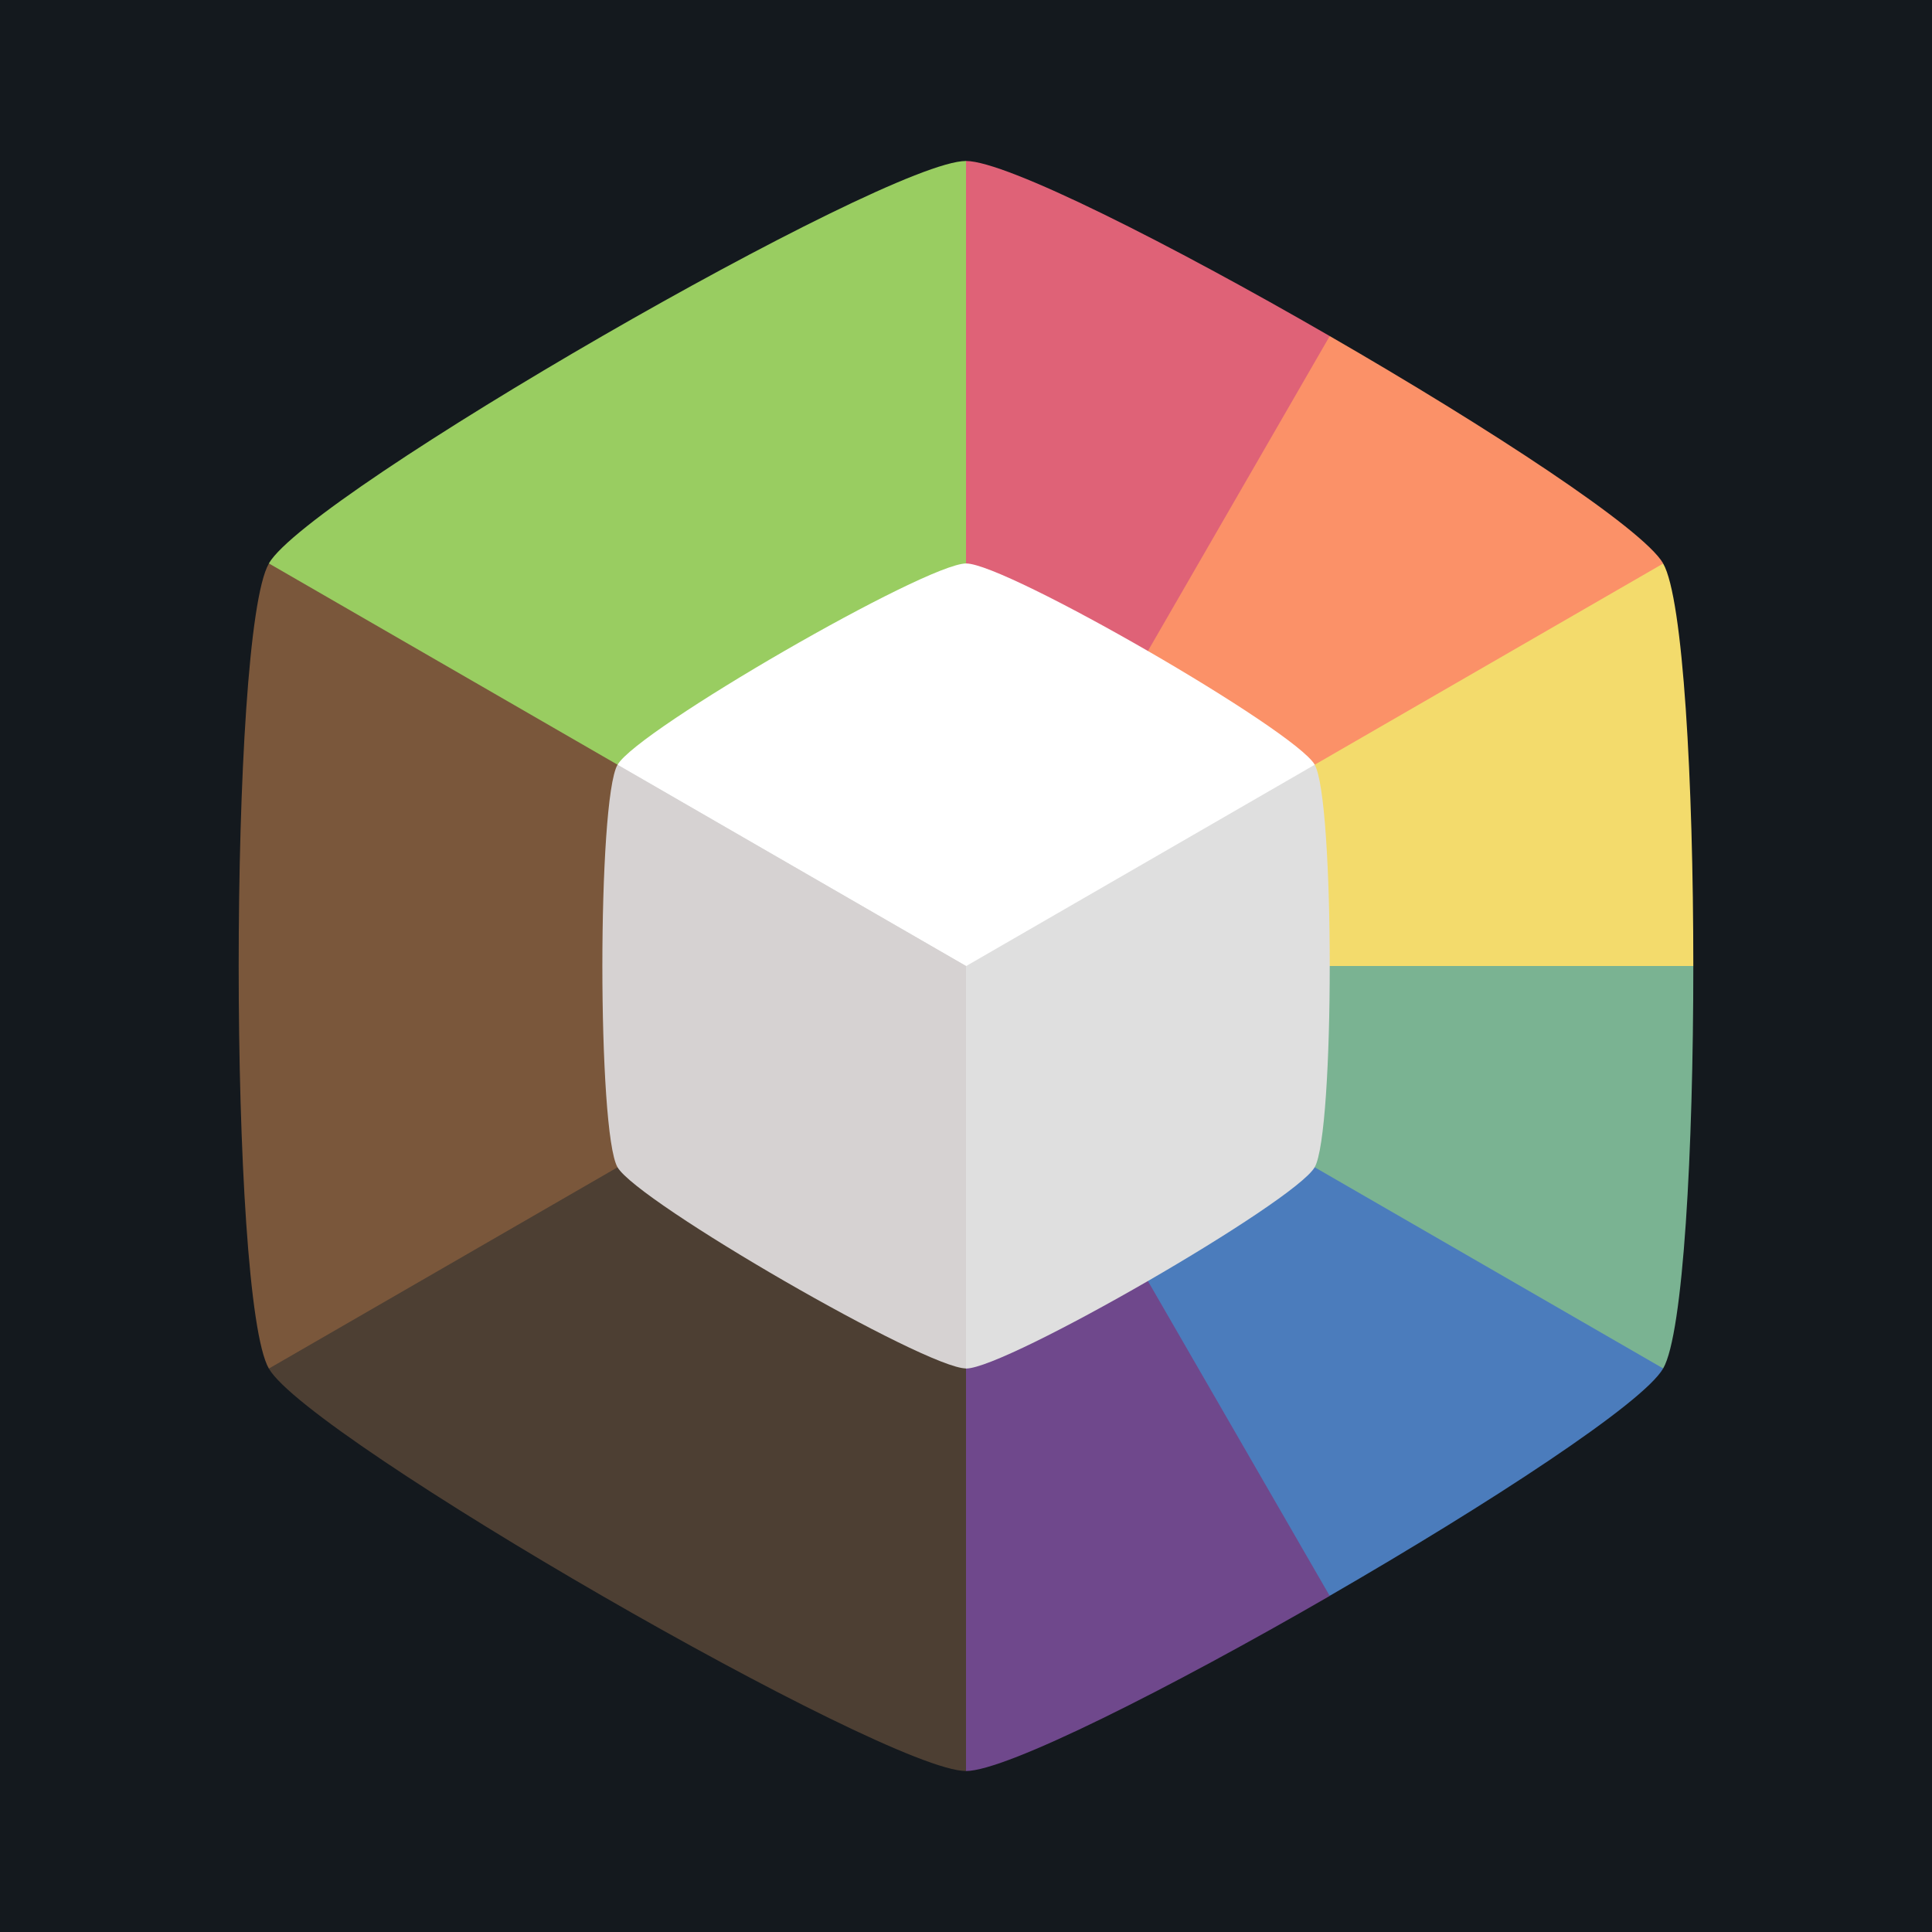
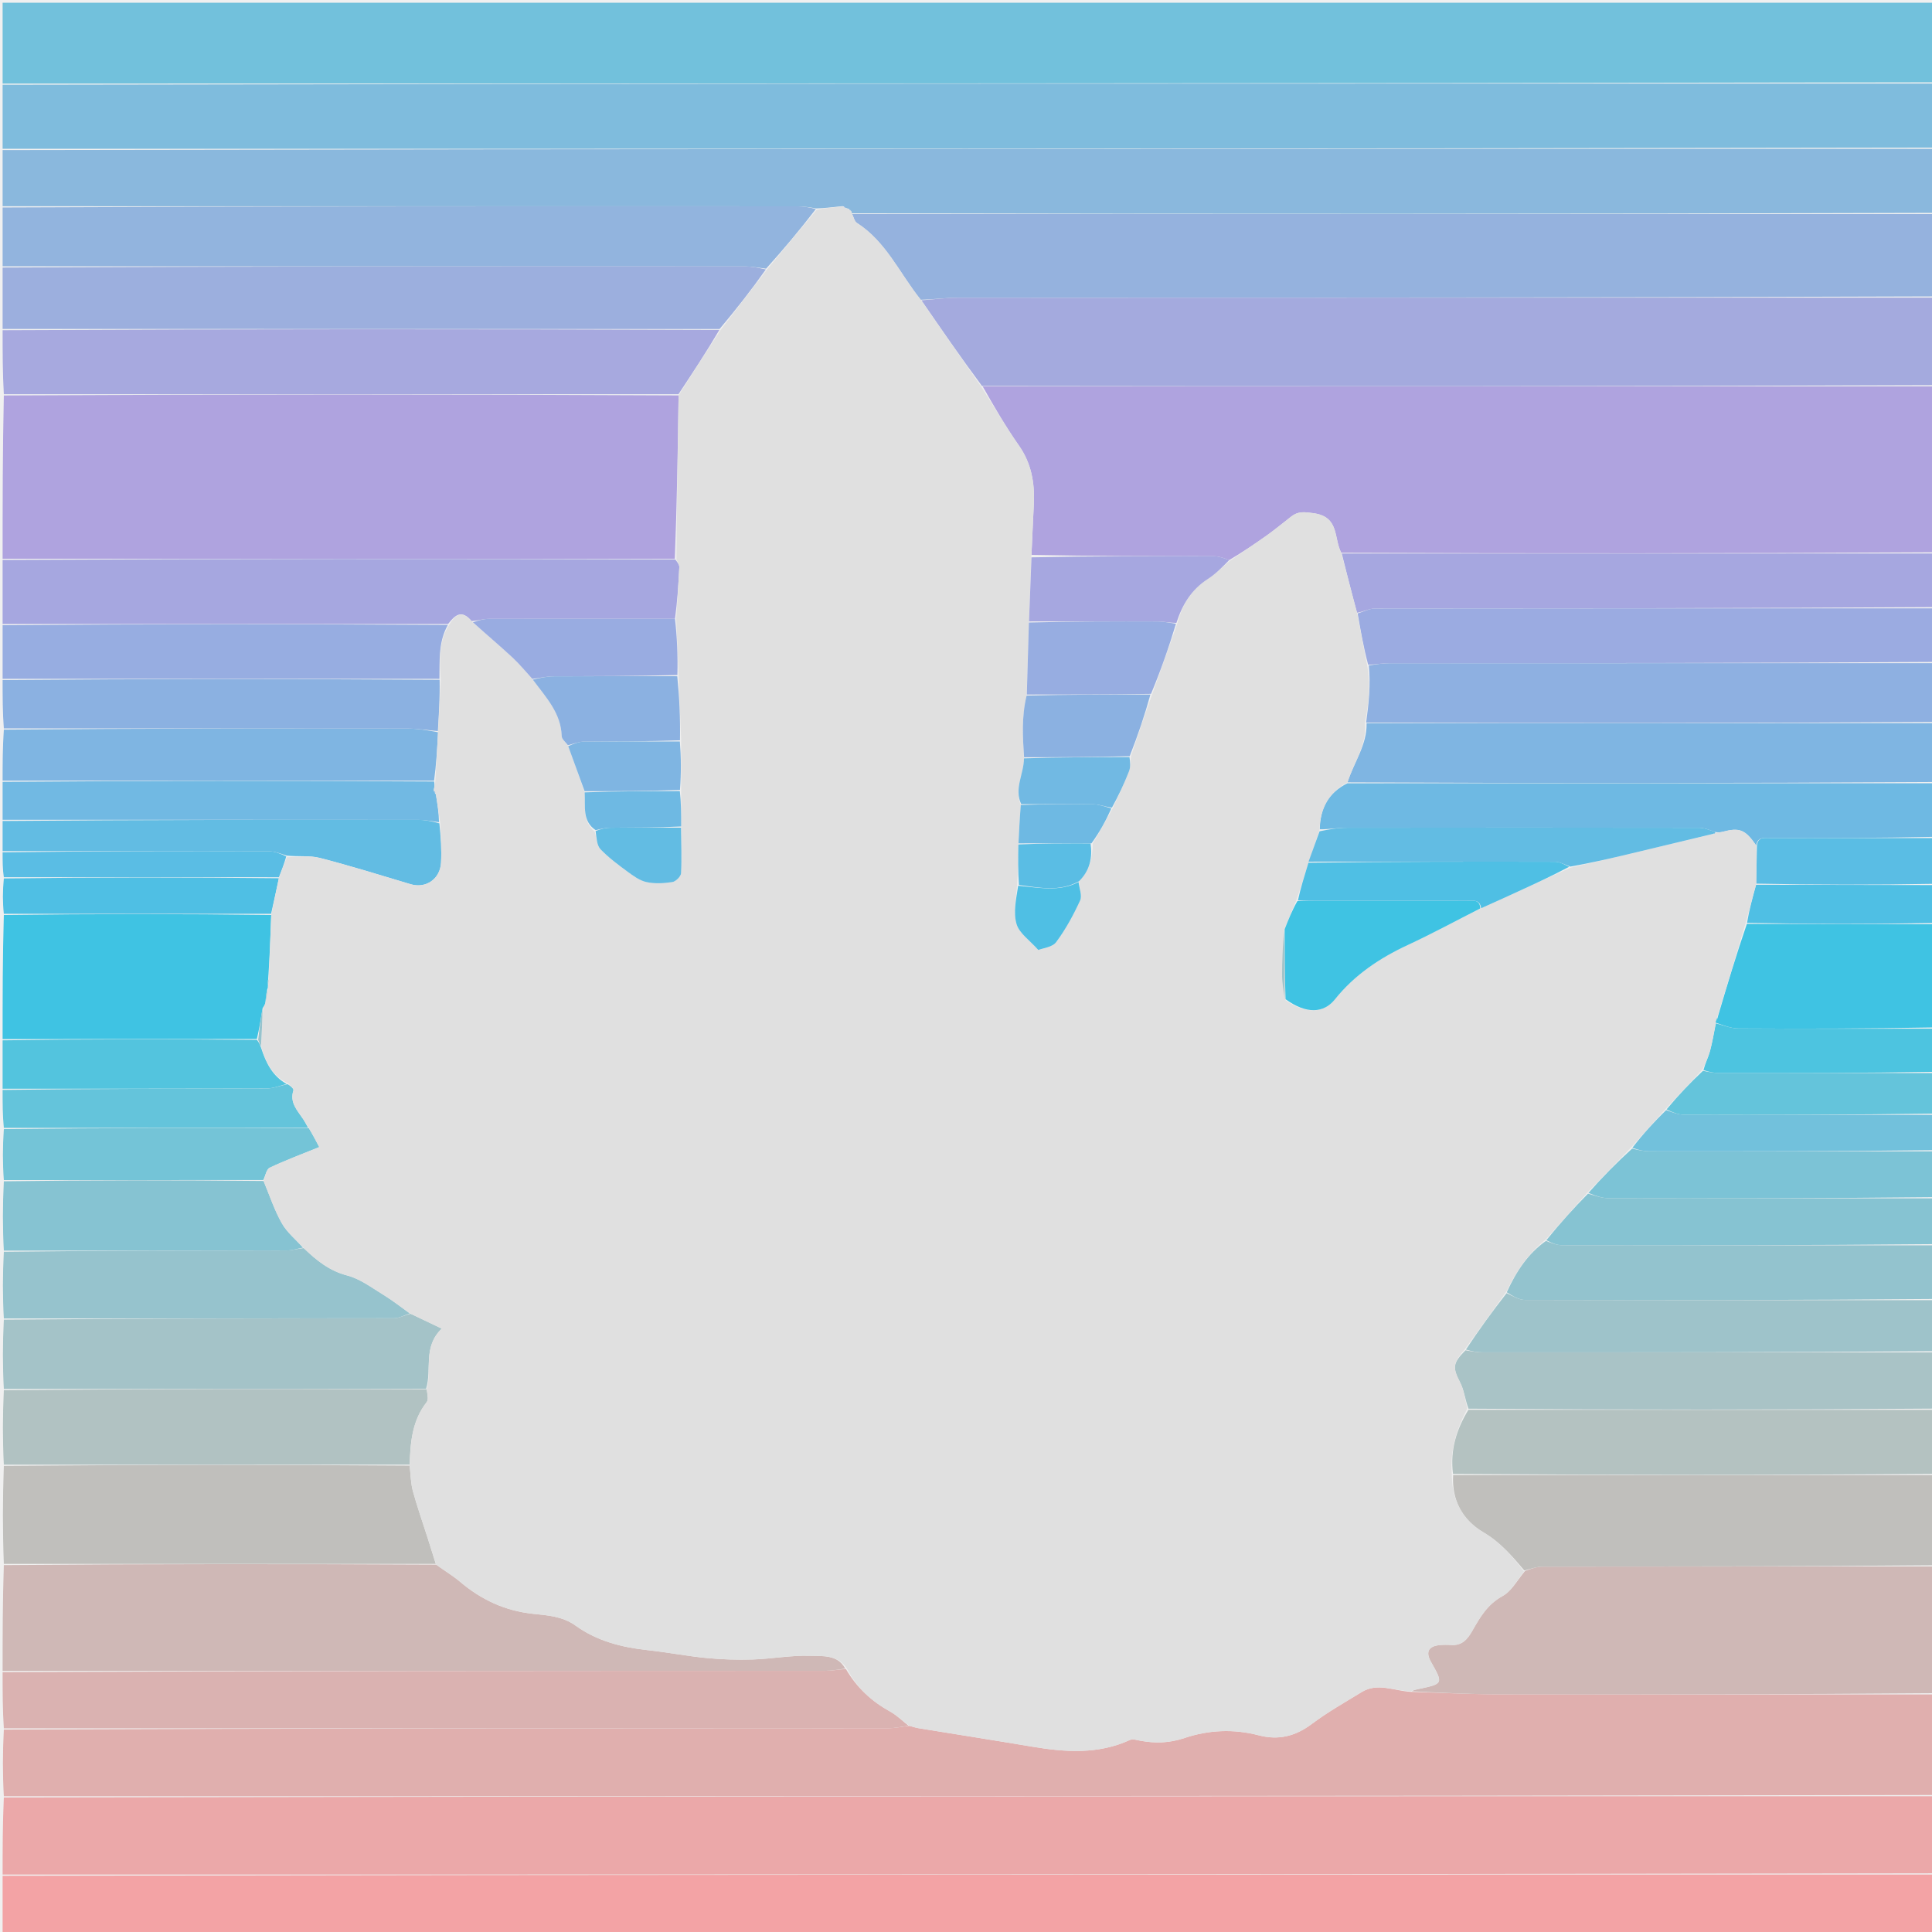
- <svg xmlns="http://www.w3.org/2000/svg" width="48" height="48" version="1.1" viewBox="0 0 12.7 12.7">
-   <rect x="9.5367e-8" y="9.5367e-8" width="12.7" height="12.7" fill="#14191e" stroke-width=".265" />
-   <g transform="matrix(.90909 0 0 .90909 .57737 .57727)">
-     <g stroke-width=".265">
-       <path d="m6.35 6.35" fill="#99cd61" />
-       <path d="m6.35 0.529-2.521 4.366 2.521 1.455 2.52-1.455 0.11-3.1c-1.151-0.665-2.339-1.266-2.63-1.266z" fill="#df6277" />
-       <path d="m8.98 1.795-2.63 4.555 2.52 1.455 2.521-4.366c-0.146-0.252-1.26-0.98-2.411-1.644z" fill="#fb9168" />
-       <path d="m11.391 3.44-5.041 2.91 2.52 1.455 2.739-1.455c0-1.329-0.073-2.658-0.218-2.91z" fill="#f3db6c" />
-       <path d="m6.35 6.35v2.91h5.041c0.146-0.252 0.218-1.581 0.218-2.91z" fill="#7ab392" />
-       <path d="m6.35 6.35v2.91l2.63 1.644c1.151-0.665 2.266-1.392 2.411-1.644z" fill="#4b7cbc" />
-       <path d="m6.35 6.35-2.521 1.455 2.521 4.366c0.291 0 1.479-0.601 2.63-1.266z" fill="#6f488c" />
-       <path d="m3.829 4.895-2.52 4.366c0.291 0.504 4.459 2.91 5.041 2.91v-5.821z" fill="#4d3f33" />
-       <path d="m1.309 3.44c-0.291 0.504-0.291 5.317 0 5.821l5.041-2.91v-2.91z" fill="#7a573b" />
-       <path d="m6.35 0.529c-0.582-2e-8 -4.75 2.406-5.041 2.91l5.041 2.91z" fill="#99cd61" />
-     </g>
-     <g transform="matrix(.88 0 0 .88 -10.906 -1.2421)">
-       <g transform="translate(13.26 2.2776)">
-         <path transform="matrix(.96975 0 0 .96975 .1921 .1921)" d="m6.35 2.939c-0.341 0-2.783 1.41-2.953 1.705l2.953 5.116 2.954-5.116c-0.171-0.295-2.613-1.705-2.954-1.705z" fill="#fff" stroke-width=".265" />
-       </g>
-       <path d="m16.746 6.974 2.864 4.961c0.331 0 2.699-1.367 2.864-1.654 0.165-0.286 0.165-3.021 0-3.307l-2.864 1.654z" fill="#dfdfdf" stroke-width=".265" />
-     </g>
-     <path d="m3.83 4.895c-0.146 0.252-0.146 2.658 0 2.91 0.146 0.252 2.229 1.455 2.52 1.455v-2.91z" fill="#d6d2d2" stroke-width=".265" />
-   </g>
+ <svg xmlns="http://www.w3.org/2000/svg" version="1.1" id="Layer_1" x="0px" y="0px" width="100%" viewBox="0 0 740 740" enable-background="new 0 0 740 740" xml:space="preserve">
+   <path fill="#72C1DC" opacity="1" stroke="none" d=" M1,32   C1,21.672 1,11.345 1,1.04   C247.667,1.04 494.333,1.04 741,1.04   C741,11.074 741,21.068 740.531,31.531   C493.708,32 247.354,32 1,32  z" />
+   <path fill="#EBA8A9" opacity="1" stroke="none" d=" M1,718   C1,708.312 1,698.625 1.469,688.469   C248.292,688 494.646,688 741,688   C741,697.688 741,707.375 740.535,717.531   C493.713,718 247.357,718 1,718  z" />
+   <path fill="#AFA3DF" opacity="1" stroke="none" d=" M741,148   C741,169.021 741,190.042 740.531,211.532   C664.684,212.007 589.305,212.014 513.724,211.715   C510.771,206.081 513.141,197.93 503.046,196.554   C499.41,196.059 497.22,195.809 494.591,197.833   C491.574,200.156 488.657,202.615 485.562,204.827   C480.76,208.26 475.844,211.534 470.822,214.525   C468.799,213.784 466.931,213.058 465.059,213.051   C441.747,212.976 418.435,213.005 395.087,212.54   C395.358,205.804 395.655,199.535 395.97,193.267   C396.377,185.14 395.124,177.576 390.257,170.635   C385.138,163.336 380.673,155.578 376.396,148.015   C498.246,148.007 619.623,148.003 741,148  z" />
+   <path fill="#E0AFAE" opacity="1" stroke="none" d=" M741,687.531   C494.646,688 248.292,688 1.469,688   C1,679.646 1,671.292 1.469,662.469   C114.683,662 227.429,662.007 340.175,661.958   C342.787,661.957 345.398,661.332 348.393,661.052   C349.736,661.379 350.68,661.751 351.659,661.91   C366.202,664.283 380.761,666.556 395.292,669   C408.028,671.142 420.616,672.038 432.832,666.427   C433.863,665.954 435.42,666.484 436.701,666.721   C442.454,667.785 447.862,667.67 453.688,665.7   C462.862,662.598 472.556,662.152 482.122,664.662   C489.674,666.643 496.173,665.034 502.463,660.304   C508.478,655.78 515.106,652.057 521.539,648.104   C527.633,644.36 533.85,647.654 540.451,648.021   C551.675,648.349 562.461,648.935 573.248,648.954   C629.165,649.049 685.083,648.999 741,649   C741,661.688 741,674.375 741,687.531  z" />
+   <path fill="#7FBCDD" opacity="1" stroke="none" d=" M1,32.469   C247.354,32 493.708,32 740.531,32   C741,40.021 741,48.042 740.531,56.531   C493.708,57 247.354,57 1,57   C1,48.979 1,40.958 1,32.469  z" />
+   <path fill="#8AB8DD" opacity="1" stroke="none" d=" M1,57.469   C247.354,57 493.708,57 740.531,57   C741,65.021 741,73.042 740.531,81.531   C602.166,81.992 464.269,81.984 326.27,81.685   C326.111,81.196 326.056,80.999 325.876,80.65   C325.573,80.308 325.375,80.138 324.845,79.916   C324.325,79.786 324.117,79.732 323.795,79.546   C323.511,79.249 323.323,79.109 322.67,78.968   C319.154,79.325 316.085,79.709 312.688,79.835   C310.059,79.385 307.757,79.025 305.456,79.024   C203.971,78.996 102.485,79 1,79   C1,71.979 1,64.958 1,57.469  z" />
+   <path fill="#F3A3A5" opacity="1" stroke="none" d=" M1,718.465   C247.357,718 493.713,718 740.535,718   C741,725.662 741,733.325 741,740.959   C494.333,740.959 247.667,740.959 1,740.959   C1,733.589 1,726.259 1,718.465  z" />
+   <path fill="#AFA3DF" opacity="1" stroke="none" d=" M1,214   C1,193.312 1,172.625 1.469,151.469   C87.916,150.998 173.895,150.996 259.914,151.454   C259.614,172.611 259.274,193.308 258.469,214.004   C172.337,214.002 86.668,214.001 1,214  z" />
+   <path fill="#95B2DE" opacity="1" stroke="none" d=" M326.373,81.976   C464.269,81.984 602.166,81.992 740.531,82   C741,92.354 741,102.708 740.531,113.532   C615.644,114.001 491.224,113.99 366.805,114.044   C362.176,114.046 357.548,114.684 352.666,114.812   C344.558,104.694 339.413,92.555 328.21,85.385   C327.259,84.777 326.97,83.137 326.373,81.976  z" />
+   <path fill="#A4AADE" opacity="1" stroke="none" d=" M352.919,115.026   C357.548,114.684 362.176,114.046 366.805,114.044   C491.224,113.99 615.644,114.001 740.531,114   C741,125.021 741,136.042 741,147.531   C619.623,148.003 498.246,148.007 376.119,147.835   C367.885,136.783 360.402,125.904 352.919,115.026  z" />
+   <path fill="#CFB8B6" opacity="1" stroke="none" d=" M1,640   C1,626.646 1,613.292 1.469,599.469   C56.929,599.003 111.92,599.005 167.098,599.298   C170.268,601.656 173.446,603.495 176.199,605.834   C184.282,612.702 193.348,616.945 204.013,618.105   C209.652,618.718 215.429,619.017 220.492,622.666   C228.627,628.53 238.086,630.962 247.988,632.033   C255.561,632.852 263.065,634.322 270.644,635.056   C276.531,635.626 282.496,635.811 288.408,635.616   C295.694,635.376 302.982,633.967 310.23,634.212   C315.037,634.374 320.807,633.655 323.752,639.115   C320.891,639.52 318.425,639.969 315.958,639.97   C210.972,640.005 105.986,640 1,640  z" />
+   <path fill="#CFB8B6" opacity="1" stroke="none" d=" M741,648.531   C685.083,648.999 629.165,649.049 573.248,648.954   C562.461,648.935 551.675,648.349 540.747,647.791   C541.406,647.368 542.203,647.158 543.008,646.991   C552.857,644.947 552.857,644.948 548.113,636.569   C545.973,632.788 547.064,630.56 551.359,630.113   C552.837,629.96 554.349,629.966 555.833,630.069   C559.953,630.354 562.063,627.925 563.908,624.674   C566.842,619.504 569.714,614.503 575.454,611.362   C578.942,609.453 581.176,605.252 584.118,601.71   C586.436,600.893 588.607,600.06 590.779,600.057   C640.852,599.983 690.926,600 741,600   C741,616.021 741,632.042 741,648.531  z" />
+   <path fill="#DAB2B1" opacity="1" stroke="none" d=" M1,640.469   C105.986,640 210.972,640.005 315.958,639.97   C318.425,639.969 320.891,639.52 323.994,639.256   C328.226,646.547 333.935,651.683 340.996,655.598   C343.547,657.012 345.684,659.176 348.009,660.998   C345.398,661.332 342.787,661.957 340.175,661.958   C227.429,662.007 114.683,662 1.469,662   C1,654.979 1,647.958 1,640.469  z" />
+   <path fill="#92B4DE" opacity="1" stroke="none" d=" M1,79.469   C102.485,79 203.971,78.996 305.456,79.024   C307.757,79.025 310.059,79.385 312.482,80.09   C306.35,88.064 300.096,95.525 293.442,102.904   C290.413,102.548 287.783,102.036 285.152,102.035   C190.435,101.994 95.717,102 1,102   C1,94.646 1,87.291 1,79.469  z" />
+   <path fill="#9CAFDE" opacity="1" stroke="none" d=" M1,102.469   C95.717,102 190.435,101.994 285.152,102.035   C287.783,102.036 290.413,102.548 293.331,103.214   C287.773,111.079 281.927,118.553 275.608,126.02   C183.756,126.009 92.378,126.005 1,126   C1,118.312 1,110.625 1,102.469  z" />
+   <path fill="#A7A9DF" opacity="1" stroke="none" d=" M1,126.469   C92.378,126.005 183.756,126.009 275.534,126.363   C270.58,134.806 265.227,142.9 259.873,150.994   C173.895,150.996 87.916,150.998 1.469,151   C1,142.979 1,134.958 1,126.469  z" />
+   <path fill="#A6A7E0" opacity="1" stroke="none" d=" M1,214.469   C86.668,214.001 172.337,214.002 258.632,214.275   C259.587,215.459 260.233,216.386 260.19,217.279   C259.874,223.857 259.421,230.429 258.54,237.002   C234.44,237 210.81,236.973 187.18,237.046   C185.101,237.052 183.025,237.713 180.656,237.895   C176.862,233.389 174.361,235.459 171.618,239.011   C114.429,239.005 57.715,239.002 1,239   C1,230.979 1,222.958 1,214.469  z" />
+   <path fill="#C0BFBC" opacity="1" stroke="none" d=" M741,599.531   C690.926,600 640.852,599.983 590.779,600.057   C588.607,600.06 586.436,600.893 583.843,601.515   C579.149,595.978 574.647,590.729 568.244,586.964   C560.168,582.217 556.014,574.606 556.588,564.992   C618.366,564.996 679.683,564.998 741,565   C741,576.354 741,587.708 741,599.531  z" />
+   <path fill="#C0BFBC" opacity="1" stroke="none" d=" M166.911,599.008   C111.92,599.005 56.929,599.003 1.469,599   C1,586.646 1,574.292 1.469,561.469   C53.592,560.994 105.247,560.988 156.908,561.374   C157.302,564.907 157.33,568.147 158.157,571.168   C159.81,577.209 161.908,583.128 163.809,589.102   C164.858,592.399 165.878,595.706 166.911,599.008  z" />
+   <path fill="#7FB5E2" opacity="1" stroke="none" d=" M741,277   C741,284.354 741,291.708 740.531,299.532   C665.404,300.006 590.745,300.012 516.125,299.656   C518.562,291.913 523.654,285.354 523.432,277.023   C596.269,277.01 668.634,277.005 741,277  z" />
+   <path fill="#8EB0E1" opacity="1" stroke="none" d=" M741,276.531   C668.634,277.005 596.269,277.01 523.26,276.766   C524.279,269.423 525.029,262.275 524.289,254.854   C527.148,254.462 529.616,254.031 532.084,254.03   C601.723,253.993 671.361,254 741,254   C741,261.354 741,268.708 741,276.531  z" />
+   <path fill="#3FC3E3" opacity="1" stroke="none" d=" M1,398   C1,382.312 1,366.625 1.469,350.469   C35.904,350.006 69.87,350.012 103.888,350.458   C103.603,358.903 103.265,366.906 102.721,375.077   C102.548,375.894 102.579,376.542 102.619,377.448   C102.643,378.05 102.659,378.393 102.37,378.896   C101.921,380.758 101.776,382.461 101.606,384.416   C101.321,385.077 101.062,385.486 100.567,386.214   C99.831,390.34 99.331,394.147 98.373,397.966   C65.61,397.985 33.305,397.993 1,398  z" />
+   <path fill="#A6A7E0" opacity="1" stroke="none" d=" M513.927,212.021   C589.305,212.014 664.684,212.007 740.531,212   C741,218.688 741,225.375 740.531,232.532   C668.911,233.001 597.759,232.983 526.608,233.083   C524.408,233.086 522.21,234.307 519.773,234.691   C517.666,226.955 515.797,219.488 513.927,212.021  z" />
+   <path fill="#9BABE1" opacity="1" stroke="none" d=" M520.011,234.96   C522.21,234.307 524.408,233.086 526.608,233.083   C597.759,232.983 668.911,233.001 740.531,233   C741,239.688 741,246.375 741,253.531   C671.361,254 601.723,253.993 532.084,254.03   C529.616,254.031 527.148,254.462 524.038,254.617   C522.268,248.014 521.139,241.487 520.011,234.96  z" />
+   <path fill="#B1C2C2" opacity="1" stroke="none" d=" M156.902,560.983   C105.247,560.988 53.592,560.994 1.469,561   C1,551.646 1,542.292 1.469,532.469   C55.692,531.982 109.446,531.964 163.454,532.153   C163.65,533.95 164.228,536.041 163.433,537.048   C157.824,544.153 157.185,552.495 156.902,560.983  z" />
+   <path fill="#B4C2C1" opacity="1" stroke="none" d=" M741,564.531   C679.683,564.998 618.366,564.996 556.535,564.538   C555.37,555.399 557.851,547.49 562.439,539.987   C622.273,539.994 681.637,539.997 741,540   C741,548.021 741,556.042 741,564.531  z" />
+   <path fill="#A4C3C8" opacity="1" stroke="none" d=" M163.2,531.945   C109.446,531.964 55.692,531.982 1.469,532   C1,523.312 1,514.625 1.469,505.469   C51.574,505 101.211,505.023 150.847,504.919   C152.887,504.915 154.925,503.723 157.297,503.207   C161.336,505.109 165.043,506.89 169.206,508.89   C161.866,515.913 165.506,524.609 163.2,531.945  z" />
+   <path fill="#6EB9E3" opacity="1" stroke="none" d=" M516.086,300.017   C590.745,300.012 665.404,300.006 740.531,300   C741,306.688 741,313.375 740.531,320.531   C719.543,321 699.024,320.984 678.504,321.023   C676.174,321.027 673.204,320.191 672.681,323.852   C668.478,317.754 666.297,316.886 659.922,318.567   C658.991,318.813 658.013,318.881 656.897,318.665   C654.724,317.866 652.711,317.057 650.696,317.054   C605.771,316.982 560.845,316.976 515.92,317.043   C512.463,317.048 509.007,317.678 505.507,317.638   C505.641,309.438 508.961,303.556 516.086,300.017  z" />
+   <path fill="#A9C3C6" opacity="1" stroke="none" d=" M741,539.531   C681.637,539.997 622.273,539.994 562.458,539.561   C561.13,535.911 560.769,532.423 559.268,529.525   C556.364,523.919 556.347,522.117 561.32,517.196   C563.788,517.631 565.925,517.976 568.062,517.977   C625.708,518.006 683.354,518 741,518   C741,525.021 741,532.042 741,539.531  z" />
+   <path fill="#96C3CD" opacity="1" stroke="none" d=" M156.964,503.085   C154.925,503.723 152.887,504.915 150.847,504.919   C101.211,505.023 51.574,505 1.469,505   C1,496.646 1,488.292 1.469,479.469   C37.906,479 73.875,479.019 109.844,478.952   C111.915,478.948 113.984,478.247 116.337,478.052   C121.333,482.868 126.225,486.78 133.034,488.555   C138.014,489.854 142.492,493.285 147.018,496.051   C150.475,498.164 153.659,500.724 156.964,503.085  z" />
+   <path fill="#97ADE1" opacity="1" stroke="none" d=" M1,239.469   C57.715,239.002 114.429,239.005 171.532,239.371   C167.82,246.023 168.458,253.047 168.317,260.016   C112.242,260.008 56.621,260.004 1,260   C1,253.312 1,246.625 1,239.469  z" />
+   <path fill="#9EC3CA" opacity="1" stroke="none" d=" M741,517.532   C683.354,518 625.708,518.006 568.062,517.977   C565.925,517.976 563.788,517.631 561.484,516.907   C566.536,509.223 571.755,502.078 577.068,495.313   C579.488,496.462 581.812,497.896 584.139,497.902   C636.426,498.03 688.713,498 741,498   C741,504.354 741,510.709 741,517.532  z" />
+   <path fill="#93C3CE" opacity="1" stroke="none" d=" M741,497.531   C688.713,498 636.426,498.03 584.139,497.902   C581.812,497.896 579.488,496.462 577.123,494.97   C580.805,486.849 585.343,480.082 592.133,475.308   C594.287,476.118 596.293,476.941 598.3,476.944   C645.867,477.016 693.433,477 741,477   C741,483.688 741,490.375 741,497.531  z" />
+   <path fill="#7FB5E2" opacity="1" stroke="none" d=" M1,299   C1,292.646 1,286.291 1.469,279.468   C53.235,279 104.533,278.978 155.831,279.044   C159.792,279.049 163.752,279.681 167.776,280.472   C167.462,286.959 167.084,292.994 166.255,299.024   C110.87,299.012 55.935,299.006 1,299  z" />
+   <path fill="#8BB1E1" opacity="1" stroke="none" d=" M167.712,280.021   C163.752,279.681 159.792,279.049 155.831,279.044   C104.533,278.978 53.235,279 1.469,279   C1,272.979 1,266.958 1,260.468   C56.621,260.004 112.242,260.008 168.385,260.384   C168.508,267.178 168.11,273.6 167.712,280.021  z" />
+   <path fill="#3FC3E3" opacity="1" stroke="none" d=" M741,354   C741,367.021 741,380.042 740.531,393.532   C715.296,394.001 690.529,394.066 665.764,393.912   C662.911,393.895 660.066,392.655 657.164,391.733   C657.126,391.316 657.143,391.148 657.327,390.813   C657.706,390.405 657.854,390.128 657.978,389.413   C661.544,377.287 665.072,365.566 669.092,353.879   C693.39,353.941 717.195,353.971 741,354  z" />
+   <path fill="#86C3D2" opacity="1" stroke="none" d=" M116.053,477.871   C113.984,478.247 111.915,478.948 109.844,478.952   C73.875,479.019 37.906,479 1.469,479   C1,470.312 1,461.625 1.469,452.469   C34.908,451.991 67.878,451.983 100.957,452.342   C103.309,458.008 105.121,463.551 107.942,468.521   C109.939,472.039 113.301,474.782 116.053,477.871  z" />
+   <path fill="#86C3D2" opacity="1" stroke="none" d=" M741,476.532   C693.433,477 645.867,477.016 598.3,476.944   C596.293,476.941 594.287,476.118 592.292,475.017   C597.526,468.544 602.748,462.731 608.24,457.2   C611.055,457.987 613.601,458.928 616.149,458.934   C657.766,459.026 699.383,459 741,459   C741,464.688 741,470.376 741,476.532  z" />
+   <path fill="#71B9E3" opacity="1" stroke="none" d=" M1,299.466   C55.935,299.006 110.87,299.012 166.286,299.337   C166.54,300.681 166.313,301.706 166.154,302.963   C166.355,303.493 166.547,303.745 166.97,304.304   C167.603,308.112 168.066,311.566 168.153,314.915   C165.316,314.54 162.855,314.038 160.393,314.035   C107.262,313.99 54.131,314 1,314   C1,309.311 1,304.621 1,299.466  z" />
+   <path fill="#62BCE3" opacity="1" stroke="none" d=" M1,314.461   C54.131,314 107.262,313.99 160.393,314.035   C162.855,314.038 165.316,314.54 168.285,315.367   C168.859,320.753 169.182,325.594 168.929,330.405   C168.597,336.722 163.079,340.409 157.326,338.687   C145.753,335.223 134.21,331.623 122.518,328.611   C118.561,327.592 114.19,328.178 109.783,327.708   C107.36,326.925 105.163,326.065 102.964,326.06   C68.976,325.974 34.988,326 1,326   C1,322.307 1,318.614 1,314.461  z" />
+   <path fill="#7CC3D6" opacity="1" stroke="none" d=" M741,458.532   C699.383,459 657.766,459.026 616.149,458.934   C613.601,458.928 611.055,457.987 608.407,456.916   C613.81,450.786 619.313,445.221 625.137,439.95   C627.57,440.495 629.682,440.966 631.794,440.969   C668.196,441.013 704.598,441 741,441   C741,446.688 741,452.376 741,458.532  z" />
+   <path fill="#74C4D7" opacity="1" stroke="none" d=" M100.849,451.974   C67.878,451.983 34.908,451.991 1.469,452   C1,445.646 1,439.291 1.469,432.469   C40.634,431.999 79.33,431.997 118.328,432.169   C119.925,434.83 121.222,437.316 122.287,439.359   C115.276,442.213 109.17,444.472 103.314,447.258   C102.034,447.867 101.647,450.353 100.849,451.974  z" />
+   <path fill="#53C4DE" opacity="1" stroke="none" d=" M1,398.468   C33.305,397.993 65.61,397.985 98.433,398.302   C99.293,399.436 99.637,400.246 100.036,401.417   C101.926,407.275 104.469,412.232 109.774,415.176   C106.963,415.974 104.42,416.925 101.875,416.932   C68.25,417.032 34.625,417 1,417   C1,410.979 1,404.958 1,398.468  z" />
+   <path fill="#64C4DB" opacity="1" stroke="none" d=" M1,417.466   C34.625,417 68.25,417.032 101.875,416.932   C104.42,416.925 106.963,415.974 110.113,415.249   C111.312,415.922 112.594,417.031 112.391,417.657   C110.859,422.372 113.941,425.348 116.155,428.692   C116.852,429.745 117.407,430.891 118.027,431.995   C79.33,431.997 40.634,431.999 1.469,432   C1,427.311 1,422.621 1,417.466  z" />
+   <path fill="#72C1DC" opacity="1" stroke="none" d=" M741,440.535   C704.598,441 668.196,441.013 631.794,440.969   C629.682,440.966 627.57,440.495 625.228,439.639   C629.314,434.315 633.63,429.594 638.168,425.206   C640.565,426.028 642.741,426.937 644.919,426.943   C676.946,427.033 708.973,427.002 741,427   C741,431.357 741,435.714 741,440.535  z" />
+   <path fill="#64C4DB" opacity="1" stroke="none" d=" M741,426.533   C708.973,427.002 676.946,427.033 644.919,426.943   C642.741,426.937 640.565,426.028 638.337,424.924   C642.84,419.502 647.394,414.695 652.277,410.149   C654.573,410.609 656.54,410.978 658.507,410.98   C686.005,411.016 713.502,411.002 741,411   C741,416.022 741,421.044 741,426.533  z" />
+   <path fill="#4DC4E0" opacity="1" stroke="none" d=" M741,410.532   C713.502,411.002 686.005,411.016 658.507,410.98   C656.54,410.978 654.573,410.609 652.463,409.844   C653.218,407.055 654.344,404.892 654.962,402.592   C655.899,399.105 656.483,395.523 657.218,391.982   C660.066,392.655 662.911,393.895 665.764,393.912   C690.529,394.066 715.296,394.001 740.531,394   C741,399.355 741,404.71 741,410.532  z" />
+   <path fill="#4FBFE4" opacity="1" stroke="none" d=" M103.836,350.017   C69.87,350.012 35.904,350.006 1.469,350   C1,345.643 1,341.286 1.469,336.465   C36.902,336.003 71.867,336.007 106.814,336.389   C105.81,341.185 104.823,345.601 103.836,350.017  z" />
+   <path fill="#5ABDE4" opacity="1" stroke="none" d=" M672.938,324.087   C673.204,320.191 676.174,321.027 678.504,321.023   C699.024,320.984 719.543,321 740.531,321   C741,326.688 741,332.376 740.531,338.531   C717.587,338.957 695.112,338.916 672.668,338.458   C672.779,333.39 672.858,328.739 672.938,324.087  z" />
+   <path fill="#5ABDE4" opacity="1" stroke="none" d=" M106.832,336.01   C71.867,336.007 36.902,336.003 1.469,336   C1,332.969 1,329.939 1,326.454   C34.988,326 68.976,325.974 102.964,326.06   C105.163,326.065 107.36,326.925 109.643,328.035   C108.763,331.125 107.797,333.567 106.832,336.01  z" />
+   <path fill="#4FBFE4" opacity="1" stroke="none" d=" M672.637,338.874   C695.112,338.916 717.587,338.957 740.531,338.999   C741,343.689 741,348.379 741,353.534   C717.195,353.971 693.39,353.941 669.151,353.478   C670.024,348.322 671.33,343.598 672.637,338.874  z" />
+   <path fill="#E0E0E0" opacity="1" stroke="none" d=" M672.668,338.458   C671.33,343.598 670.024,348.322 668.658,353.445   C665.072,365.566 661.544,377.287 657.752,389.532   C657.378,390.365 657.268,390.672 657.159,390.979   C657.143,391.148 657.126,391.316 657.164,391.733   C656.483,395.523 655.899,399.105 654.962,402.592   C654.344,404.892 653.218,407.055 652.134,409.584   C647.394,414.695 642.84,419.502 638.116,424.591   C633.63,429.594 629.314,434.315 624.908,439.346   C619.313,445.221 613.81,450.786 608.138,456.634   C602.748,462.731 597.526,468.544 592.145,474.648   C585.343,480.082 580.805,486.849 577.028,494.59   C571.755,502.078 566.536,509.223 561.153,516.656   C556.347,522.117 556.364,523.919 559.268,529.525   C560.769,532.423 561.13,535.911 561.987,539.558   C557.851,547.49 555.37,555.399 556.074,564.536   C556.014,574.606 560.168,582.217 568.244,586.964   C574.647,590.729 579.149,595.978 583.697,601.886   C581.176,605.252 578.942,609.453 575.454,611.362   C569.714,614.503 566.842,619.504 563.908,624.674   C562.063,627.925 559.953,630.354 555.833,630.069   C554.349,629.966 552.837,629.96 551.359,630.113   C547.064,630.56 545.973,632.788 548.113,636.569   C552.857,644.948 552.857,644.947 543.008,646.991   C542.203,647.158 541.406,647.368 540.309,647.787   C533.85,647.654 527.633,644.36 521.539,648.104   C515.106,652.057 508.478,655.78 502.463,660.304   C496.173,665.034 489.674,666.643 482.122,664.662   C472.556,662.152 462.862,662.598 453.688,665.7   C447.862,667.67 442.454,667.785 436.701,666.721   C435.42,666.484 433.863,665.954 432.832,666.427   C420.616,672.038 408.028,671.142 395.292,669   C380.761,666.556 366.202,664.283 351.659,661.91   C350.68,661.751 349.736,661.379 348.393,661.052   C345.684,659.176 343.547,657.012 340.996,655.598   C333.935,651.683 328.226,646.547 324.387,639.091   C320.807,633.655 315.037,634.374 310.23,634.212   C302.982,633.967 295.694,635.376 288.408,635.616   C282.496,635.811 276.531,635.626 270.644,635.056   C263.065,634.322 255.561,632.852 247.988,632.033   C238.086,630.962 228.627,628.53 220.492,622.666   C215.429,619.017 209.652,618.718 204.013,618.105   C193.348,616.945 184.282,612.702 176.199,605.834   C173.446,603.495 170.268,601.656 167.098,599.298   C165.878,595.706 164.858,592.399 163.809,589.102   C161.908,583.128 159.81,577.209 158.157,571.168   C157.33,568.147 157.302,564.907 156.908,561.374   C157.185,552.495 157.824,544.153 163.433,537.048   C164.228,536.041 163.65,533.95 163.454,532.153   C165.506,524.609 161.866,515.913 169.206,508.89   C165.043,506.89 161.336,505.109 157.297,503.207   C153.659,500.724 150.475,498.164 147.018,496.051   C142.492,493.285 138.014,489.854 133.034,488.555   C126.225,486.78 121.333,482.868 116.337,478.052   C113.301,474.782 109.939,472.039 107.942,468.521   C105.121,463.551 103.309,458.008 100.957,452.342   C101.647,450.353 102.034,447.867 103.314,447.258   C109.17,444.472 115.276,442.213 122.287,439.359   C121.222,437.316 119.925,434.83 118.328,432.169   C117.407,430.891 116.852,429.745 116.155,428.692   C113.941,425.348 110.859,422.372 112.391,417.657   C112.594,417.031 111.312,415.922 110.38,414.964   C104.469,412.232 101.926,407.275 100.043,400.969   C100.264,395.403 100.533,390.649 100.802,385.894   C101.062,385.486 101.321,385.077 101.714,384.031   C102.124,381.841 102.4,380.289 102.675,378.737   C102.659,378.393 102.643,378.05 102.725,377.076   C102.857,375.934 102.892,375.422 102.926,374.909   C103.265,366.906 103.603,358.903 103.888,350.458   C104.823,345.601 105.81,341.185 106.814,336.389   C107.797,333.567 108.763,331.125 109.869,328.356   C114.19,328.178 118.561,327.592 122.518,328.611   C134.21,331.623 145.753,335.223 157.326,338.687   C163.079,340.409 168.597,336.722 168.929,330.405   C169.182,325.594 168.859,320.753 168.66,315.473   C168.066,311.566 167.603,308.112 166.915,304.07   C166.557,303.177 166.356,302.926 166.086,302.731   C166.313,301.706 166.54,300.681 166.736,299.343   C167.084,292.994 167.462,286.959 167.776,280.472   C168.11,273.6 168.508,267.178 168.839,260.388   C168.458,253.047 167.82,246.023 172.006,239.375   C174.361,235.459 176.862,233.389 180.84,238.186   C186.297,243.013 191.371,247.275 196.223,251.775   C198.972,254.325 201.356,257.267 204.084,260.32   C209.106,267.095 214.881,273.069 215.149,281.96   C215.185,283.142 216.69,284.279 217.629,285.804   C219.803,291.798 221.861,297.425 223.936,303.496   C224.273,308.966 222.926,314.441 227.798,318.578   C228.497,321.075 228.603,323.804 230.017,325.282   C233.085,328.487 236.722,331.187 240.319,333.831   C242.555,335.475 245.003,337.286 247.61,337.854   C250.783,338.546 254.274,338.34 257.524,337.844   C258.831,337.645 260.798,335.696 260.862,334.46   C261.16,328.661 260.901,322.833 260.898,316.553   C260.921,311.733 260.887,307.377 260.905,302.553   C260.926,296.062 260.893,290.037 260.907,283.557   C260.59,275.072 260.226,267.044 259.912,258.547   C259.645,251.054 259.328,244.028 259.01,237.003   C259.421,230.429 259.874,223.857 260.19,217.279   C260.233,216.386 259.587,215.459 259.097,214.277   C259.274,193.308 259.614,172.611 259.914,151.454   C265.227,142.9 270.58,134.806 276.008,126.369   C281.927,118.553 287.773,111.079 293.73,103.296   C300.096,95.525 306.35,88.064 312.81,80.348   C316.085,79.709 319.154,79.325 322.757,79.131   C323.444,79.529 323.651,79.649 323.91,79.678   C324.117,79.732 324.325,79.786 324.932,80.1   C325.499,80.591 325.722,80.738 326,80.801   C326.056,80.999 326.111,81.196 326.27,81.685   C326.97,83.137 327.259,84.777 328.21,85.385   C339.413,92.555 344.558,104.694 352.666,114.812   C360.402,125.904 367.885,136.783 375.646,147.841   C380.673,155.578 385.138,163.336 390.257,170.635   C395.124,177.576 396.377,185.14 395.97,193.267   C395.655,199.535 395.358,205.804 395.05,213.007   C394.742,221.965 394.437,229.989 394.09,238.439   C393.794,247.916 393.541,256.968 393.218,266.434   C391.248,274.519 391.73,282.285 392.206,290.477   C392.13,296.62 388.306,302.116 390.986,308.323   C390.575,313.436 390.338,318.231 390.057,323.444   C389.955,328.886 389.898,333.909 389.554,339.221   C389.19,344.355 388.058,349.511 389.367,353.946   C390.413,357.491 394.429,360.16 397.695,363.862   C399.458,363.145 403.081,362.811 404.531,360.86   C408.171,355.964 411.146,350.483 413.703,344.922   C414.566,343.045 413.37,340.221 413.276,337.544   C417.542,333.373 418.445,328.412 418.552,323.028   C421.251,318.631 423.599,314.271 426.164,309.635   C428.422,304.729 430.596,300.152 432.43,295.443   C433.077,293.782 432.894,291.798 433.184,289.604   C435.888,281.512 438.498,273.776 441.345,265.783   C444.656,256.685 447.73,247.844 450.979,238.677   C452.92,231.421 456.41,225.778 462.59,221.8   C465.617,219.852 468.195,217.206 470.976,214.875   C475.844,211.534 480.76,208.26 485.562,204.827   C488.657,202.615 491.574,200.156 494.591,197.833   C497.22,195.809 499.41,196.059 503.046,196.554   C513.141,197.93 510.771,206.081 513.724,211.715   C515.797,219.488 517.666,226.955 519.773,234.691   C521.139,241.487 522.268,248.014 523.647,254.778   C525.029,262.275 524.279,269.423 522.789,276.773   C523.654,285.354 518.562,291.913 516.125,299.656   C508.961,303.556 505.641,309.438 505.378,318.023   C503.93,322.535 502.567,326.283 501.166,330.439   C499.63,335.515 498.133,340.182 496.407,345.121   C494.8,348.904 493.42,352.417 491.779,356.262   C491.343,362.354 491.011,368.114 491.057,373.871   C491.081,376.908 491.762,379.939 492.432,383.186   C500.393,388.509 507.029,388.124 511.311,382.772   C518.761,373.46 528.365,367.004 539.14,361.993   C548.559,357.613 557.709,352.654 567.323,347.87   C572.318,345.654 576.968,343.521 581.617,341.385   C588.146,338.385 594.674,335.383 601.622,332.324   C609.56,330.494 617.082,328.74 624.596,326.948   C635.149,324.431 645.695,321.886 656.392,319.379   C656.751,319.353 656.906,319.23 657.016,319.032   C657.028,319.027 657.056,319.031 657.056,319.031   C658.013,318.881 658.991,318.813 659.922,318.567   C666.297,316.886 668.478,317.754 672.681,323.852   C672.858,328.739 672.779,333.39 672.668,338.458  z" />
+   <path fill="#A6A7E0" opacity="1" stroke="none" d=" M394.132,238.014   C394.437,229.989 394.742,221.965 395.084,213.474   C418.435,213.005 441.747,212.976 465.059,213.051   C466.931,213.058 468.799,213.784 470.822,214.525   C468.195,217.206 465.617,219.852 462.59,221.8   C456.41,225.778 452.92,231.421 450.589,238.59   C447.892,238.553 445.761,238.045 443.627,238.037   C427.129,237.975 410.631,238.009 394.132,238.014  z" />
+   <path fill="#95B2DE" opacity="1" stroke="none" d=" M325.876,80.65   C325.722,80.738 325.499,80.591 325.244,80.176   C325.375,80.138 325.573,80.308 325.876,80.65  z" />
+   <path fill="#95B2DE" opacity="1" stroke="none" d=" M323.795,79.546   C323.651,79.649 323.444,79.529 323.203,79.157   C323.323,79.109 323.511,79.249 323.795,79.546  z" />
+   <path fill="#99ACE1" opacity="1" stroke="none" d=" M203.905,260.032   C201.356,257.267 198.972,254.325 196.223,251.775   C191.371,247.275 186.297,243.013 181.132,238.36   C183.025,237.713 185.101,237.052 187.18,237.046   C210.81,236.973 234.44,237 258.54,237.002   C259.328,244.028 259.645,251.054 259.456,258.543   C243.378,259.004 227.806,258.952 212.235,259.047   C209.456,259.063 206.682,259.688 203.905,260.032  z" />
+   <path fill="#96C3CD" opacity="1" stroke="none" d=" M100.567,386.214   C100.533,390.649 100.264,395.403 99.987,400.607   C99.637,400.246 99.293,399.436 98.891,398.29   C99.331,394.147 99.831,390.34 100.567,386.214  z" />
+   <path fill="#96C3CD" opacity="1" stroke="none" d=" M102.37,378.896   C102.4,380.289 102.124,381.841 101.739,383.779   C101.776,382.461 101.921,380.758 102.37,378.896  z" />
+   <path fill="#96C3CD" opacity="1" stroke="none" d=" M102.721,375.077   C102.892,375.422 102.857,375.934 102.716,376.819   C102.579,376.542 102.548,375.894 102.721,375.077  z" />
+   <path fill="#62BCE3" opacity="1" stroke="none" d=" M501.204,330.031   C502.567,326.283 503.93,322.535 505.422,318.403   C509.007,317.678 512.463,317.048 515.92,317.043   C560.845,316.976 605.771,316.982 650.696,317.054   C652.711,317.057 654.724,317.866 656.897,318.665   C657.056,319.031 657.028,319.027 656.88,319.065   C656.558,319.164 656.396,319.247 656.245,319.352   C645.695,321.886 635.149,324.431 624.596,326.948   C617.082,328.74 609.56,330.494 601.458,331.924   C599.078,331.057 597.281,330.076 595.482,330.072   C564.056,329.987 532.63,330.022 501.204,330.031  z" />
+   <path fill="#4DC4E0" opacity="1" stroke="none" d=" M657.327,390.813   C657.268,390.672 657.378,390.365 657.713,389.938   C657.854,390.128 657.706,390.405 657.327,390.813  z" />
+   <path fill="#7FB5E2" opacity="1" stroke="none" d=" M166.154,302.963   C166.356,302.926 166.557,303.177 166.744,303.717   C166.547,303.745 166.355,303.493 166.154,302.963  z" />
+   <path fill="#3FC3E3" opacity="1" stroke="none" d=" M492.041,355.929   C493.42,352.417 494.8,348.904 496.904,345.16   C499.952,344.954 502.275,345.002 504.597,345.003   C523.676,345.009 542.755,344.99 561.835,345.031   C564.009,345.036 566.813,344.262 566.978,347.951   C557.709,352.654 548.559,357.613 539.14,361.993   C528.365,367.004 518.761,373.46 511.311,382.772   C507.029,388.124 500.393,388.509 492.394,382.719   C492.061,373.336 492.051,364.633 492.041,355.929  z" />
+   <path fill="#97ADE1" opacity="1" stroke="none" d=" M394.09,238.439   C410.631,238.009 427.129,237.975 443.627,238.037   C445.761,238.045 447.892,238.553 450.414,238.916   C447.73,247.844 444.656,256.685 440.867,265.77   C424.53,266.016 408.909,266.018 393.288,266.02   C393.541,256.968 393.794,247.916 394.09,238.439  z" />
+   <path fill="#4FBFE4" opacity="1" stroke="none" d=" M567.323,347.87   C566.813,344.262 564.009,345.036 561.835,345.031   C542.755,344.99 523.676,345.009 504.597,345.003   C502.275,345.002 499.952,344.954 497.133,344.889   C498.133,340.182 499.63,335.515 501.166,330.439   C532.63,330.022 564.056,329.987 595.482,330.072   C597.281,330.076 599.078,331.057 601.039,331.983   C594.674,335.383 588.146,338.385 581.617,341.385   C576.968,343.521 572.318,345.654 567.323,347.87  z" />
+   <path fill="#8BB1E1" opacity="1" stroke="none" d=" M204.084,260.32   C206.682,259.688 209.456,259.063 212.235,259.047   C227.806,258.952 243.378,259.004 259.406,259.01   C260.226,267.044 260.59,275.072 260.451,283.552   C247.835,284.002 235.721,283.934 223.609,284.062   C221.573,284.084 219.545,284.957 217.514,285.437   C216.69,284.279 215.185,283.142 215.149,281.96   C214.881,273.069 209.106,267.095 204.084,260.32  z" />
+   <path fill="#8BB1E1" opacity="1" stroke="none" d=" M393.218,266.434   C408.909,266.018 424.53,266.016 440.63,266.027   C438.498,273.776 435.888,281.512 432.708,289.615   C418.838,290.006 405.539,290.029 392.239,290.052   C391.73,282.285 391.248,274.519 393.218,266.434  z" />
+   <path fill="#7FB5E2" opacity="1" stroke="none" d=" M217.629,285.804   C219.545,284.957 221.573,284.084 223.609,284.062   C235.721,283.934 247.835,284.002 260.404,284.008   C260.893,290.037 260.926,296.062 260.449,302.547   C247.933,303.022 235.926,303.037 223.919,303.052   C221.861,297.425 219.803,291.798 217.629,285.804  z" />
+   <path fill="#71B9E3" opacity="1" stroke="none" d=" M392.206,290.477   C405.539,290.029 418.838,290.006 432.614,289.972   C432.894,291.798 433.077,293.782 432.43,295.443   C430.596,300.152 428.422,304.729 425.89,309.377   C423.195,308.931 420.999,308.1 418.79,308.064   C409.582,307.915 400.37,308.005 391.16,308.007   C388.306,302.116 392.13,296.62 392.206,290.477  z" />
+   <path fill="#62BCE3" opacity="1" stroke="none" d=" M260.842,317.016   C260.901,322.833 261.16,328.661 260.862,334.46   C260.798,335.696 258.831,337.645 257.524,337.844   C254.274,338.34 250.783,338.546 247.61,337.854   C245.003,337.286 242.555,335.475 240.319,333.831   C236.722,331.187 233.085,328.487 230.017,325.282   C228.603,323.804 228.497,321.075 228.136,318.299   C230.268,317.456 232.058,317.043 233.852,317.03   C242.848,316.968 251.845,317.01 260.842,317.016  z" />
+   <path fill="#6EB9E3" opacity="1" stroke="none" d=" M260.898,316.553   C251.845,317.01 242.848,316.968 233.852,317.03   C232.058,317.043 230.268,317.456 228.137,317.963   C222.926,314.441 224.273,308.966 223.936,303.496   C235.926,303.037 247.933,303.022 260.396,303.013   C260.887,307.377 260.921,311.733 260.898,316.553  z" />
+   <path fill="#6EB9E3" opacity="1" stroke="none" d=" M390.986,308.323   C400.37,308.005 409.582,307.915 418.79,308.064   C420.999,308.1 423.195,308.931 425.672,309.654   C423.599,314.271 421.251,318.631 418.068,323.009   C408.189,323.027 399.144,323.027 390.1,323.026   C390.338,318.231 390.575,313.436 390.986,308.323  z" />
+   <path fill="#4FBFE4" opacity="1" stroke="none" d=" M413.115,337.83   C413.37,340.221 414.566,343.045 413.703,344.922   C411.146,350.483 408.171,355.964 404.531,360.86   C403.081,362.811 399.458,363.145 397.695,363.862   C394.429,360.16 390.413,357.491 389.367,353.946   C388.058,349.511 389.19,344.355 389.987,339.26   C398.248,340.019 405.827,341.678 413.115,337.83  z" />
+   <path fill="#5ABDE4" opacity="1" stroke="none" d=" M413.276,337.544   C405.827,341.678 398.248,340.019 390.272,338.971   C389.898,333.909 389.955,328.886 390.057,323.444   C399.144,323.027 408.189,323.027 417.717,323.047   C418.445,328.412 417.542,333.373 413.276,337.544  z" />
+   <path fill="#A4C3C8" opacity="1" stroke="none" d=" M491.779,356.262   C492.051,364.633 492.061,373.336 492.109,382.506   C491.762,379.939 491.081,376.908 491.057,373.871   C491.011,368.114 491.343,362.354 491.779,356.262  z" />
+   <path fill="#6EB9E3" opacity="1" stroke="none" d=" M656.392,319.379   C656.396,319.247 656.558,319.164 656.869,319.07   C656.906,319.23 656.751,319.353 656.392,319.379  z" />
</svg>
